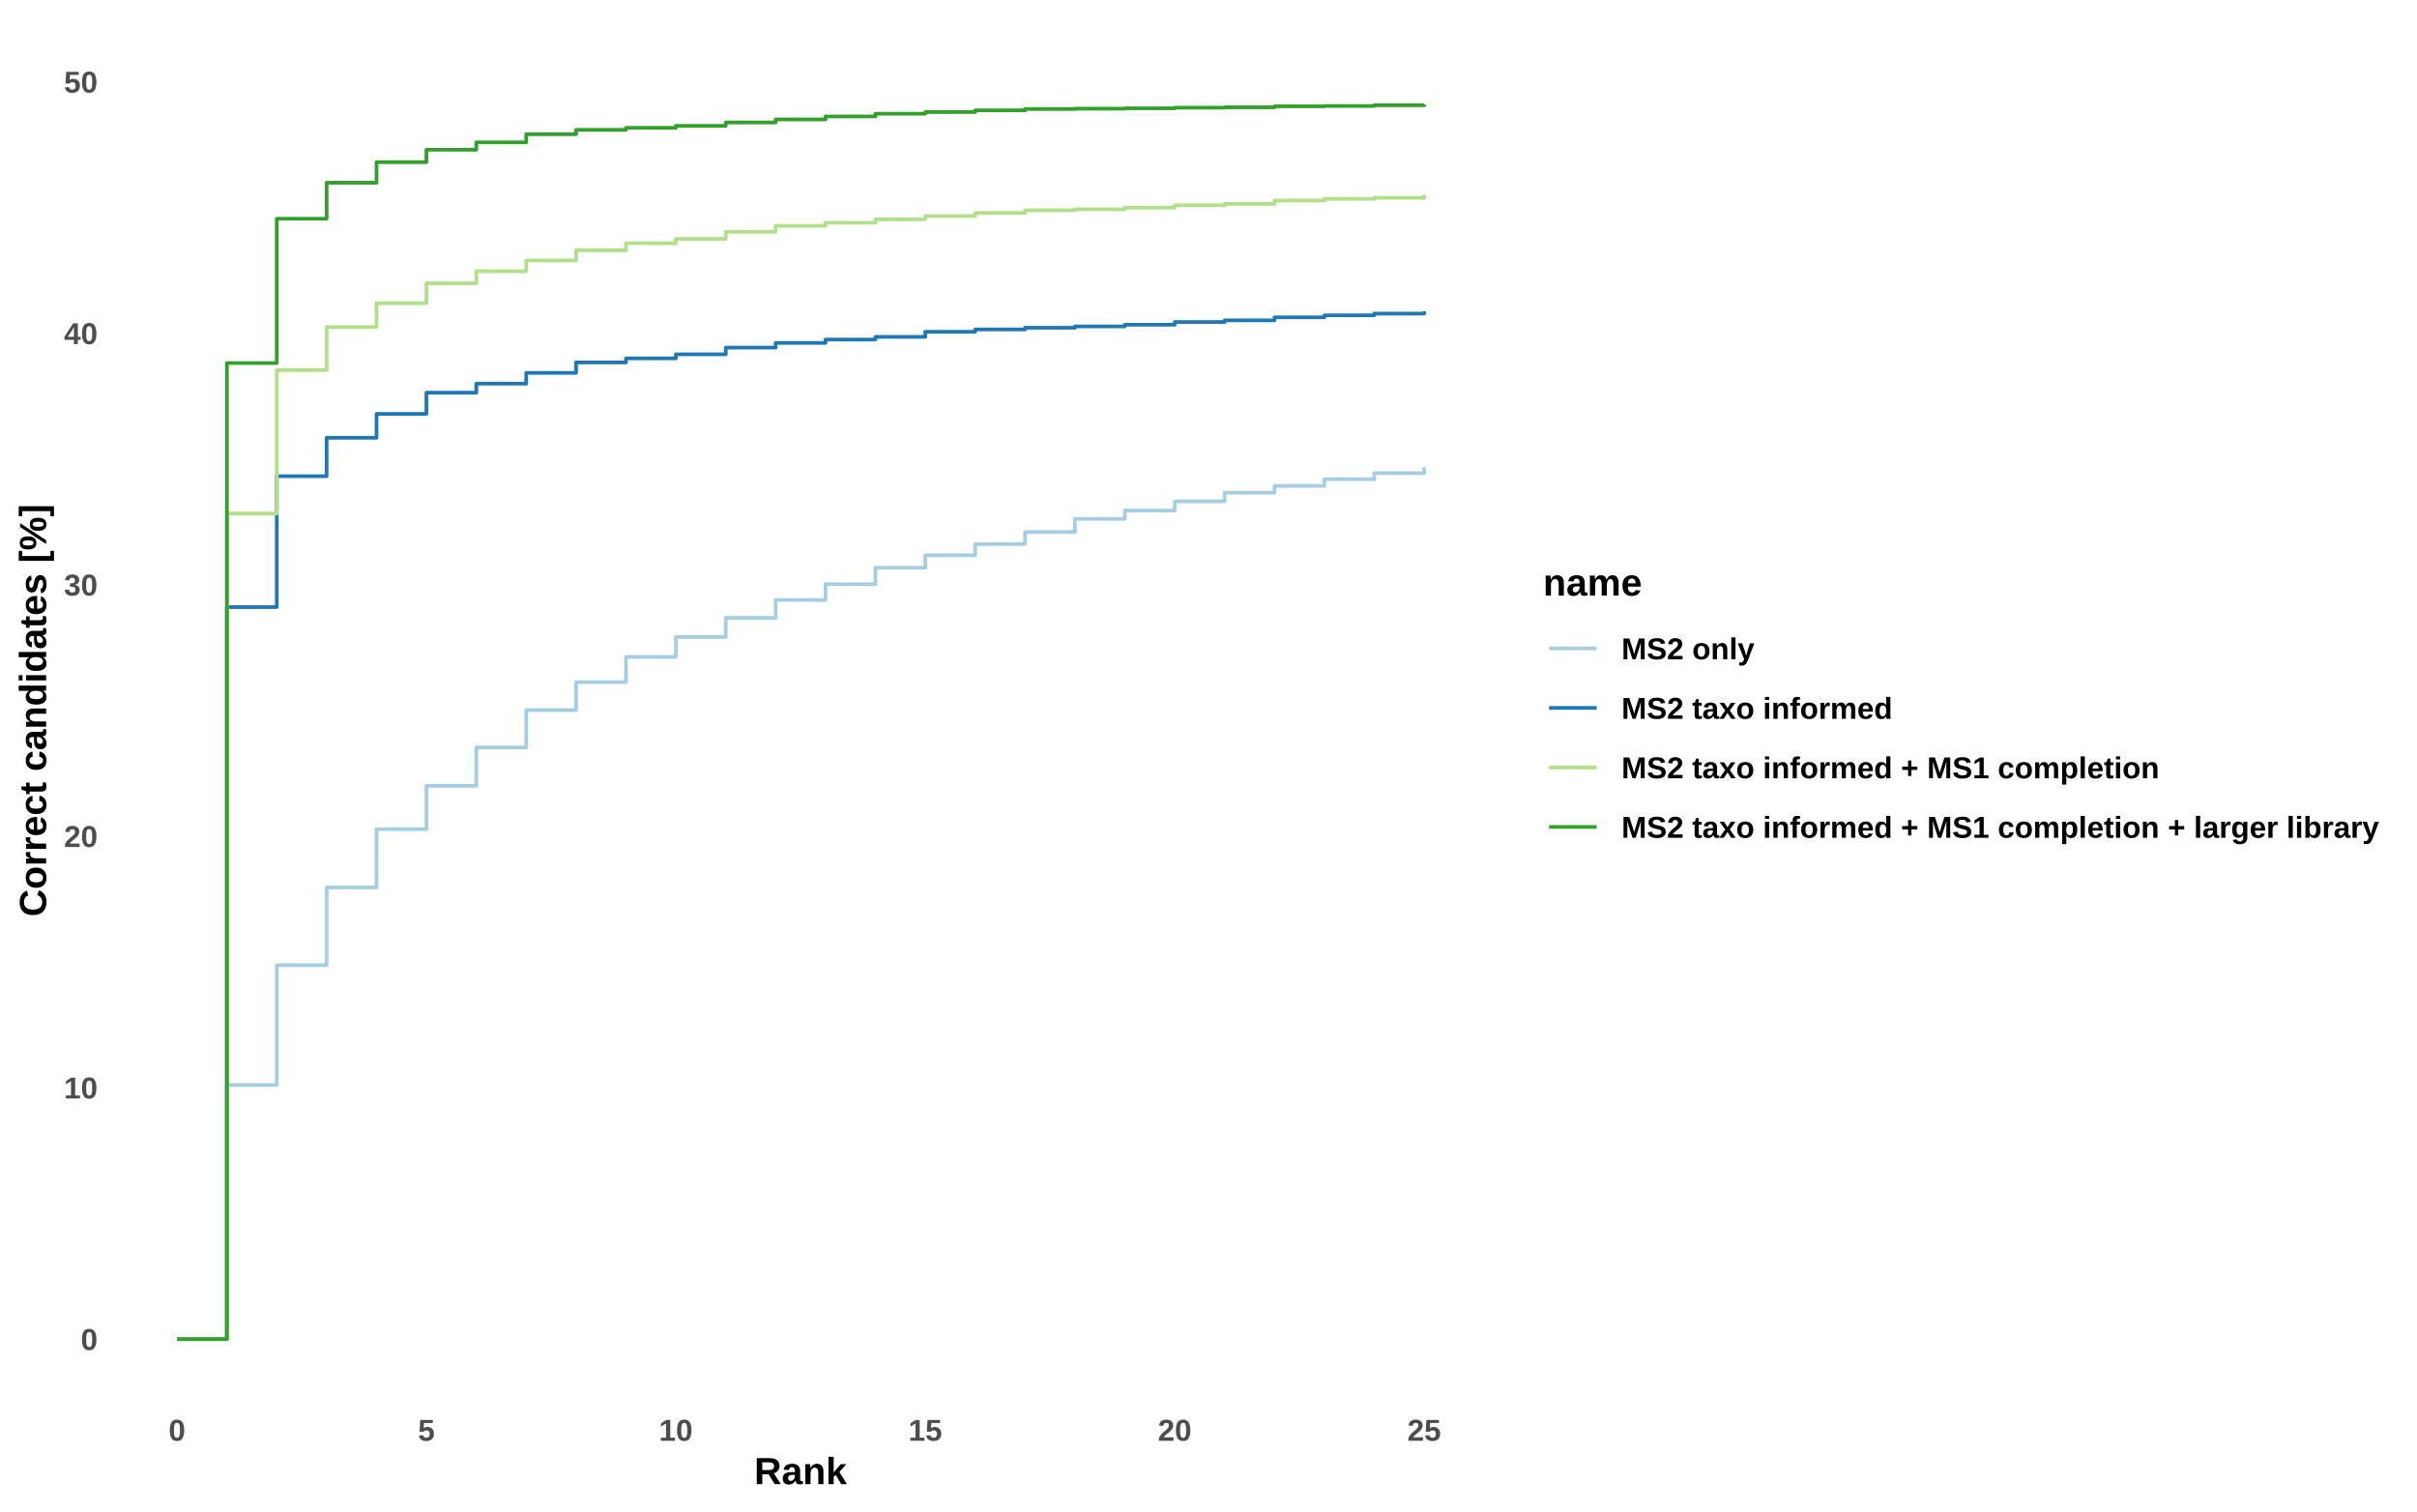
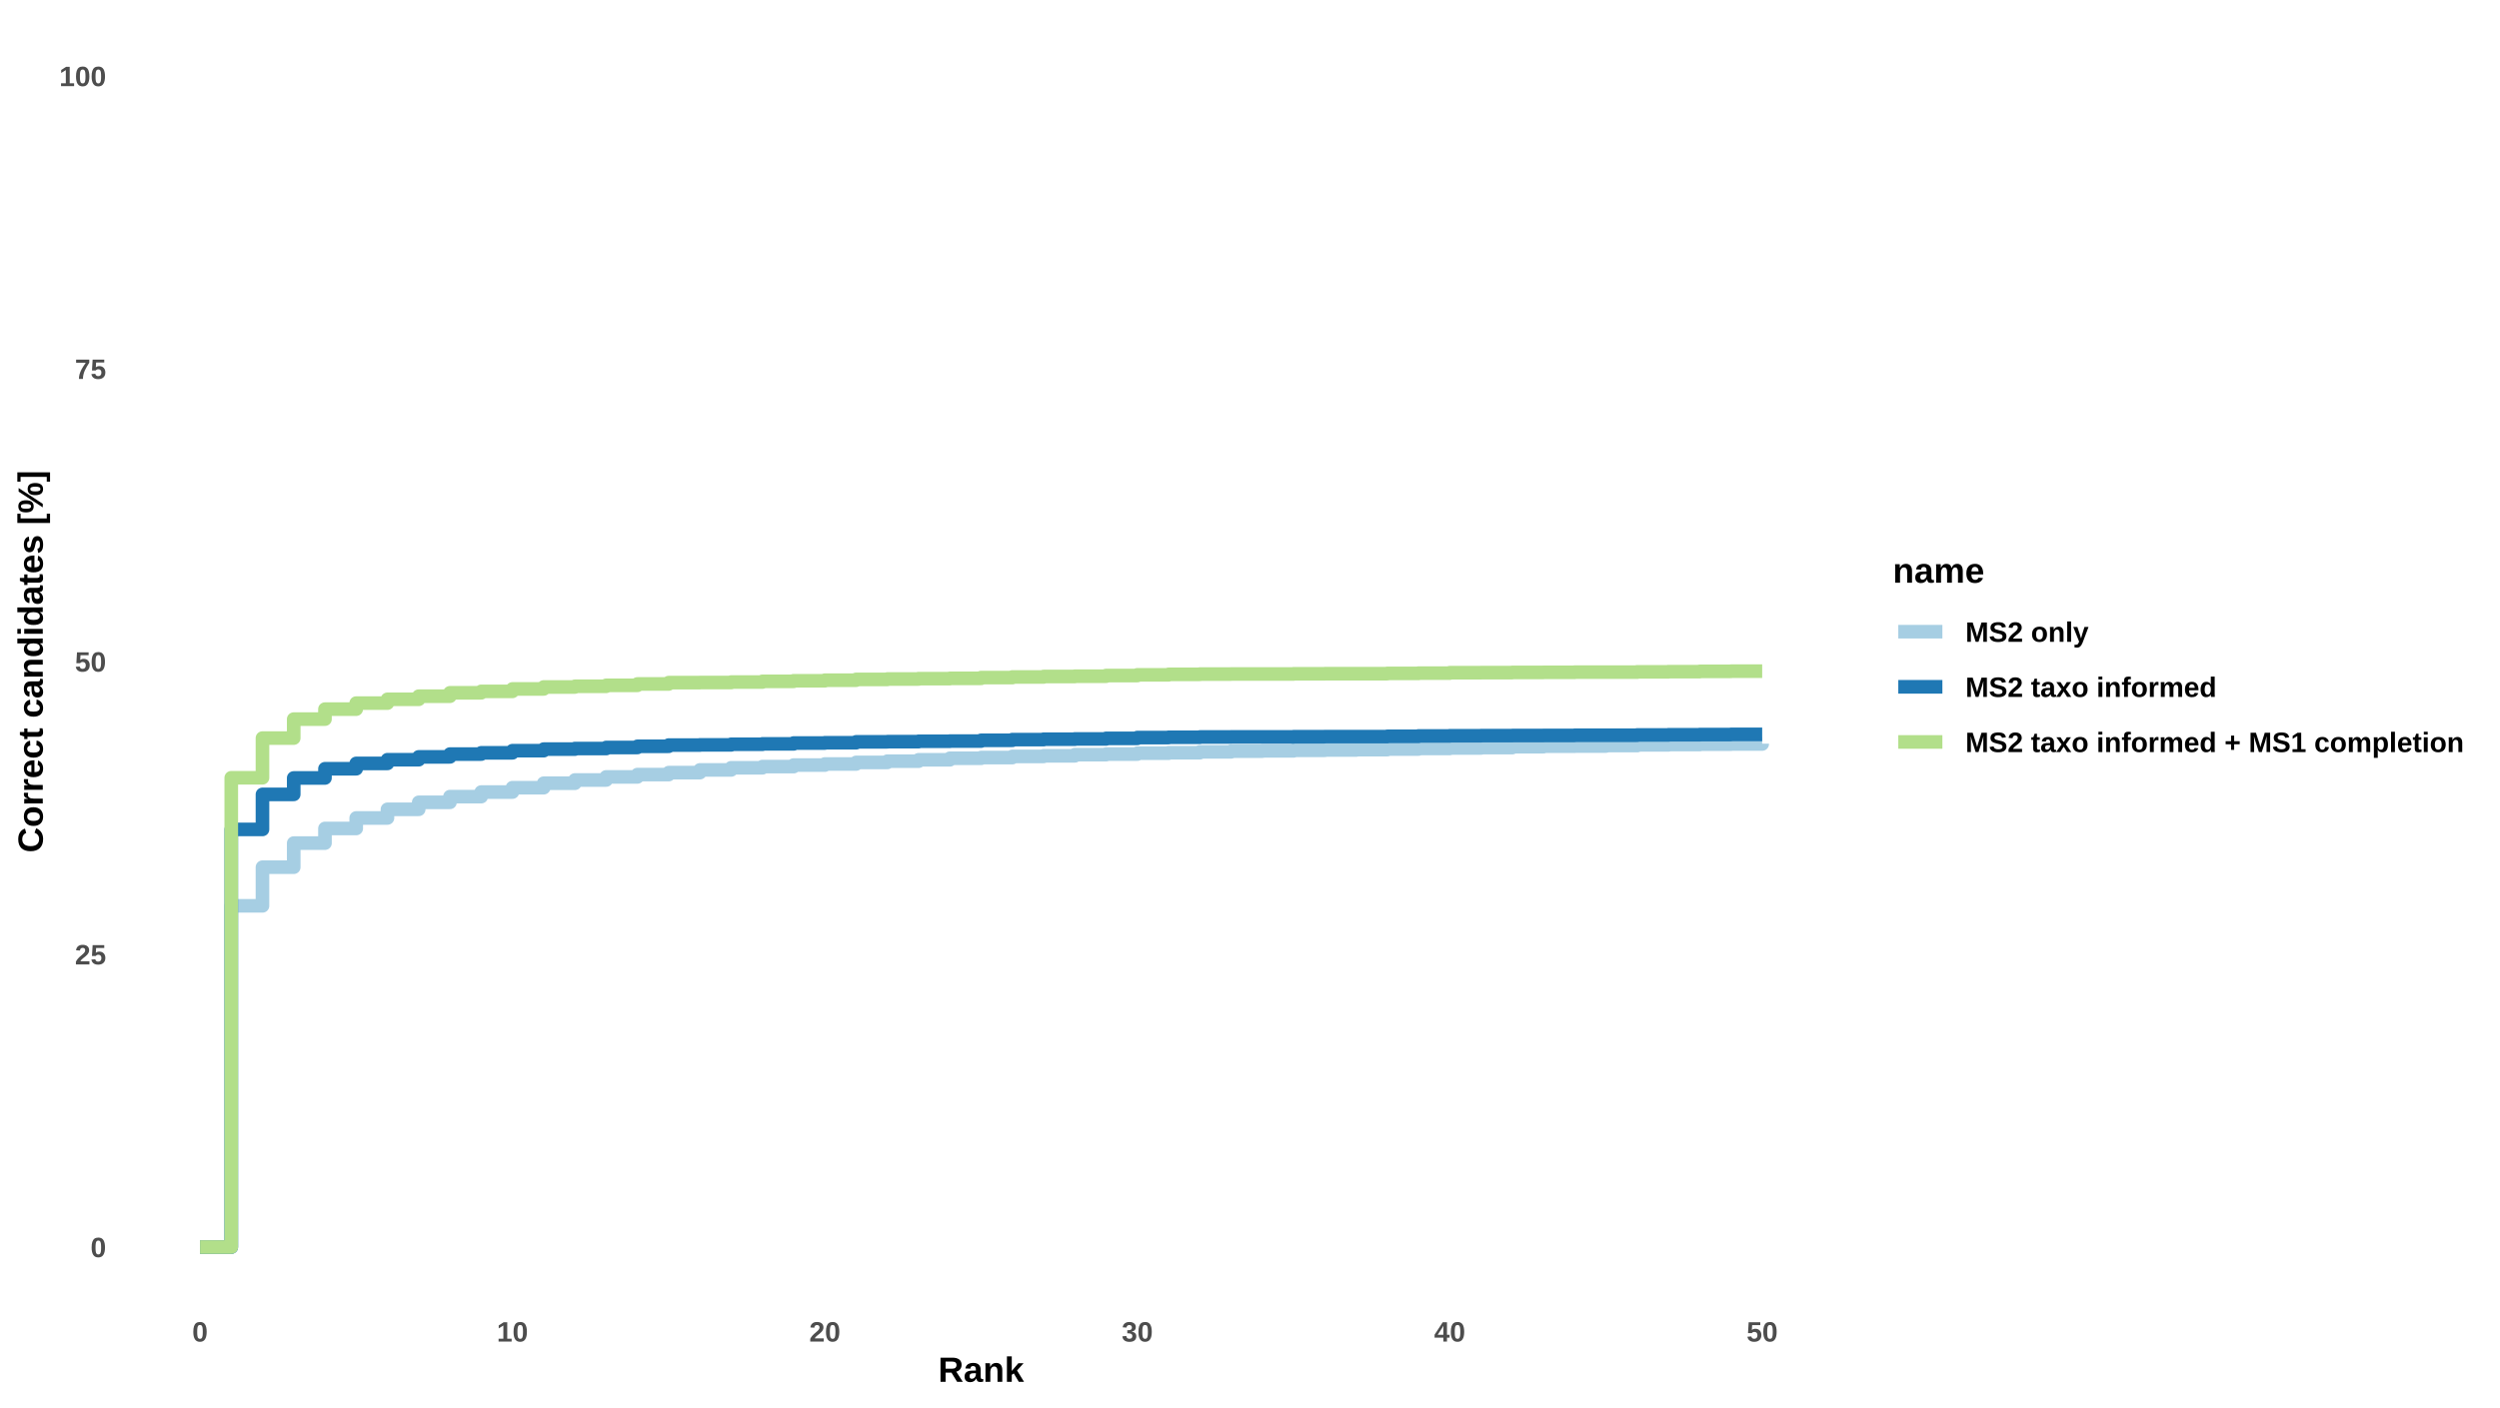
- <svg xmlns="http://www.w3.org/2000/svg" width="936" height="585.333" class="svglite" viewBox="0 0 702 439">
+ <svg xmlns="http://www.w3.org/2000/svg" class="svglite" width="783.00pt" height="441.00pt" viewBox="0 0 783.00 441.00">
  <defs>
-     <style type="text/css">.svglite line,.svglite polyline,.svglite rect{fill:none;stroke:#000;stroke-linecap:round;stroke-linejoin:round;stroke-miterlimit:10}.svglite text{white-space:pre}</style>
+     <style type="text/css">
+     .svglite line, .svglite polyline, .svglite polygon, .svglite path, .svglite rect, .svglite circle {
+       fill: none;
+       stroke: #000000;
+       stroke-linecap: round;
+       stroke-linejoin: round;
+       stroke-miterlimit: 10.00;
+     }
+     .svglite text {
+       white-space: pre;
+     }
+   </style>
  </defs>
-   <rect width="100%" height="100%" style="stroke:none;fill:none" />
+   <rect width="100%" height="100%" style="stroke: none; fill: none;" />
  <defs>
-     <clipPath id="cpMC4wMHw3MDIuMDB8MC4wMHw0MzkuMDA=">
-       <rect width="702" height="439" x="0" y="0" />
+     <clipPath id="cpMC4wMHw3ODMuMDB8MC4wMHw0NDEuMDA=">
+       <rect x="0.00" y="0.00" width="783.00" height="441.00" />
    </clipPath>
  </defs>
+   <g clip-path="url(#cpMC4wMHw3ODMuMDB8MC4wMHw0NDEuMDA=)">
+ </g>
  <defs>
-     <clipPath id="cpMzMuMzB8NDMxLjc1fDUuNDh8NDA3LjIx">
-       <rect width="398.45" height="401.73" x="33.3" y="5.48" />
+     <clipPath id="cpMzguMTl8NTc2LjYxfDUuNDh8NDA5LjIx">
+       <rect x="38.19" y="5.48" width="538.42" height="403.73" />
    </clipPath>
  </defs>
-   <g clip-path="url(#cpMzMuMzB8NDMxLjc1fDUuNDh8NDA3LjIx)">
-     <polyline points="51.41 388.95 65.9 388.95 65.9 315.14 80.39 315.14 80.39 280.34 94.87 280.34 94.87 257.76 109.36 257.76 109.36 240.85 123.85 240.85 123.85 228.24 138.34 228.24 138.34 217.1 152.83 217.1 152.83 206.25 167.32 206.25 167.32 198.13 181.81 198.13 181.81 190.8 196.3 190.8 196.3 185.03 210.79 185.03 210.79 179.46 225.28 179.46 225.28 174.28 239.77 174.28 239.77 169.69 254.26 169.69 254.26 164.9 268.74 164.9 268.74 161.28 283.23 161.28 283.23 158.05 297.72 158.05 297.72 154.53 312.21 154.53 312.21 150.72 326.7 150.72 326.7 148.28 341.19 148.28 341.19 145.64 355.68 145.64 355.68 143.1 370.17 143.1 370.17 141.14 384.66 141.14 384.66 139.19 399.15 139.19 399.15 137.43 413.64 137.43 413.64 135.67" style="stroke-width:1.07;stroke:#a6cee3;stroke-linecap:butt" />
-     <polyline points="51.41 388.95 65.9 388.95 65.9 176.33 80.39 176.33 80.39 138.31 94.87 138.31 94.87 127.16 109.36 127.16 109.36 120.22 123.85 120.22 123.85 114.06 138.34 114.06 138.34 111.43 152.83 111.43 152.83 108.3 167.32 108.3 167.32 105.27 181.81 105.27 181.81 104.09 196.3 104.09 196.3 102.92 210.79 102.92 210.79 100.97 225.28 100.97 225.28 99.6 239.77 99.6 239.77 98.62 254.26 98.62 254.26 97.84 268.74 97.84 268.74 96.37 283.23 96.37 283.23 95.69 297.72 95.69 297.72 95.2 312.21 95.2 312.21 94.81 326.7 94.81 326.7 94.32 341.19 94.32 341.19 93.54 355.68 93.54 355.68 93.05 370.17 93.05 370.17 92.17 384.66 92.17 384.66 91.58 399.15 91.58 399.15 91.09 413.64 91.09 413.64 90.41" style="stroke-width:1.07;stroke:#1f78b4;stroke-linecap:butt" />
-     <polyline points="51.41 388.95 65.9 388.95 65.9 149.16 80.39 149.16 80.39 107.51 94.87 107.51 94.87 95 109.36 95 109.36 88.06 123.85 88.06 123.85 82.29 138.34 82.29 138.34 78.78 152.83 78.78 152.83 75.65 167.32 75.65 167.32 72.71 181.81 72.71 181.81 70.66 196.3 70.66 196.3 69.39 210.79 69.39 210.79 67.34 225.28 67.34 225.28 65.58 239.77 65.58 239.77 64.7 254.26 64.7 254.26 63.72 268.74 63.72 268.74 62.74 283.23 62.74 283.23 61.86 297.72 61.86 297.72 61.08 312.21 61.08 312.21 60.79 326.7 60.79 326.7 60.3 341.19 60.3 341.19 59.62 355.68 59.62 355.68 59.22 370.17 59.22 370.17 58.25 384.66 58.25 384.66 57.76 399.15 57.76 399.15 57.46 413.64 57.46 413.64 56.59" style="stroke-width:1.07;stroke:#b2df8a;stroke-linecap:butt" />
-     <polyline points="51.41 388.95 65.9 388.95 65.9 105.46 80.39 105.46 80.39 63.53 94.87 63.53 94.87 53.07 109.36 53.07 109.36 47.1 123.85 47.1 123.85 43.49 138.34 43.49 138.34 41.34 152.83 41.34 152.83 38.99 167.32 38.99 167.32 37.72 181.81 37.72 181.81 37.13 196.3 37.13 196.3 36.55 210.79 36.55 210.79 35.57 225.28 35.57 225.28 34.69 239.77 34.69 239.77 33.81 254.26 33.81 254.26 33.03 268.74 33.03 268.74 32.54 283.23 32.54 283.23 32.05 297.72 32.05 297.72 31.66 312.21 31.66 312.21 31.56 326.7 31.56 326.7 31.46 341.19 31.46 341.19 31.27 355.68 31.27 355.68 31.17 370.17 31.17 370.17 30.88 384.66 30.88 384.66 30.78 399.15 30.78 399.15 30.58 413.64 30.58 413.64 30.39" style="stroke-width:1.07;stroke:#33a02c;stroke-linecap:butt" />
+   <g clip-path="url(#cpMzguMTl8NTc2LjYxfDUuNDh8NDA5LjIx)">
+     <polyline points="62.67,390.86 72.46,390.86 72.46,283.91 82.24,283.91 82.24,271.80 92.03,271.80 92.03,264.25 101.82,264.25 101.82,259.66 111.61,259.66 111.61,256.37 121.40,256.37 121.40,253.66 131.19,253.66 131.19,251.47 140.98,251.47 140.98,249.68 150.77,249.68 150.77,248.25 160.56,248.25 160.56,246.88 170.35,246.88 170.35,245.48 180.14,245.48 180.14,244.47 189.93,244.47 189.93,243.50 199.72,243.50 199.72,242.77 209.51,242.77 209.51,242.16 219.30,242.16 219.30,241.31 229.09,241.31 229.09,240.64 238.88,240.64 238.88,240.27 248.66,240.27 248.66,239.79 258.45,239.79 258.45,239.45 268.24,239.45 268.24,238.96 278.03,238.96 278.03,238.57 287.82,238.57 287.82,238.14 297.61,238.14 297.61,237.66 307.40,237.66 307.40,237.44 317.19,237.44 317.19,237.08 326.98,237.08 326.98,236.89 336.77,236.89 336.77,236.53 346.56,236.53 346.56,236.35 356.35,236.35 356.35,236.07 366.14,236.07 366.14,235.92 375.93,235.92 375.93,235.65 385.72,235.65 385.72,235.43 395.51,235.43 395.51,235.34 405.30,235.34 405.30,235.16 415.09,235.16 415.09,235.07 424.87,235.07 424.87,234.95 434.66,234.95 434.66,234.76 444.45,234.76 444.45,234.58 454.24,234.58 454.24,234.43 464.03,234.43 464.03,234.31 473.82,234.31 473.82,234.03 483.61,234.03 483.61,233.88 493.40,233.88 493.40,233.82 503.19,233.82 503.19,233.67 512.98,233.67 512.98,233.46 522.77,233.46 522.77,233.36 532.56,233.36 532.56,233.24 542.35,233.24 542.35,233.18 552.14,233.18 552.14,233.09 " style="stroke-width: 4.27; stroke: #A6CEE3; stroke-linecap: butt;" />
+     <polyline points="62.67,390.86 72.46,390.86 72.46,259.96 82.24,259.96 82.24,248.98 92.03,248.98 92.03,243.83 101.82,243.83 101.82,240.94 111.61,240.94 111.61,239.27 121.40,239.27 121.40,238.11 131.19,238.11 131.19,237.23 140.98,237.23 140.98,236.35 150.77,236.35 150.77,235.95 160.56,235.95 160.56,235.28 170.35,235.28 170.35,234.79 180.14,234.79 180.14,234.61 189.93,234.61 189.93,234.28 199.72,234.28 199.72,233.91 209.51,233.91 209.51,233.52 219.30,233.52 219.30,233.46 229.09,233.46 229.09,233.27 238.88,233.27 238.88,233.15 248.66,233.15 248.66,232.88 258.45,232.88 258.45,232.79 268.24,232.79 268.24,232.51 278.03,232.51 278.03,232.45 287.82,232.45 287.82,232.33 297.61,232.33 297.61,232.27 307.40,232.27 307.40,232.03 317.19,232.03 317.19,231.81 326.98,231.81 326.98,231.69 336.77,231.69 336.77,231.60 346.56,231.60 346.56,231.42 356.35,231.42 356.35,231.17 366.14,231.17 366.14,231.08 375.93,231.08 375.93,230.99 385.72,230.99 385.72,230.96 395.51,230.96 395.51,230.96 405.30,230.96 405.30,230.90 415.09,230.90 415.09,230.87 424.87,230.87 424.87,230.87 434.66,230.87 434.66,230.78 444.45,230.78 444.45,230.66 454.24,230.66 454.24,230.60 464.03,230.60 464.03,230.56 473.82,230.56 473.82,230.53 483.61,230.53 483.61,230.50 493.40,230.50 493.40,230.44 503.19,230.44 503.19,230.44 512.98,230.44 512.98,230.35 522.77,230.35 522.77,230.29 532.56,230.29 532.56,230.23 542.35,230.23 542.35,230.17 552.14,230.17 552.14,230.17 " style="stroke-width: 4.27; stroke: #1F78B4; stroke-linecap: butt;" />
+     <polyline points="62.67,390.86 72.46,390.86 72.46,243.77 82.24,243.77 82.24,231.33 92.03,231.33 92.03,225.39 101.82,225.39 101.82,222.26 111.61,222.26 111.61,220.37 121.40,220.37 121.40,219.18 131.19,219.18 131.19,218.21 140.98,218.21 140.98,217.14 150.77,217.14 150.77,216.69 160.56,216.69 160.56,215.93 170.35,215.93 170.35,215.32 180.14,215.32 180.14,215.10 189.93,215.10 189.93,214.80 199.72,214.80 199.72,214.37 209.51,214.37 209.51,213.95 219.30,213.95 219.30,213.92 229.09,213.92 229.09,213.77 238.88,213.77 238.88,213.55 248.66,213.55 248.66,213.37 258.45,213.37 258.45,213.19 268.24,213.19 268.24,212.94 278.03,212.94 278.03,212.82 287.82,212.82 287.82,212.70 297.61,212.70 297.61,212.61 307.40,212.61 307.40,212.37 317.19,212.37 317.19,212.18 326.98,212.18 326.98,212.03 336.77,212.03 336.77,211.94 346.56,211.94 346.56,211.73 356.35,211.73 356.35,211.51 366.14,211.51 366.14,211.36 375.93,211.36 375.93,211.27 385.72,211.27 385.72,211.24 395.51,211.24 395.51,211.24 405.30,211.24 405.30,211.18 415.09,211.18 415.09,211.15 424.87,211.15 424.87,211.15 434.66,211.15 434.66,211.06 444.45,211.06 444.45,210.97 454.24,210.97 454.24,210.84 464.03,210.84 464.03,210.81 473.82,210.81 473.82,210.75 483.61,210.75 483.61,210.72 493.40,210.72 493.40,210.66 503.19,210.66 503.19,210.66 512.98,210.66 512.98,210.57 522.77,210.57 522.77,210.51 532.56,210.51 532.56,210.42 542.35,210.42 542.35,210.36 552.14,210.36 552.14,210.36 " style="stroke-width: 4.27; stroke: #B2DF8A; stroke-linecap: butt;" />
  </g>
-   <g clip-path="url(#cpMC4wMHw3MDIuMDB8MC4wMHw0MzkuMDA=)">
-     <text x="28.36" y="392.12" lengthAdjust="spacingAndGlyphs" text-anchor="end" style="font-size:8.8px;font-weight:700;fill:#4d4d4d;font-family:&quot;Arial&quot;" textLength="4.9">0</text>
-     <text x="28.36" y="319.07" lengthAdjust="spacingAndGlyphs" text-anchor="end" style="font-size:8.8px;font-weight:700;fill:#4d4d4d;font-family:&quot;Arial&quot;" textLength="9.79">10</text>
-     <text x="28.36" y="246.03" lengthAdjust="spacingAndGlyphs" text-anchor="end" style="font-size:8.8px;font-weight:700;fill:#4d4d4d;font-family:&quot;Arial&quot;" textLength="9.79">20</text>
-     <text x="28.36" y="172.99" lengthAdjust="spacingAndGlyphs" text-anchor="end" style="font-size:8.8px;font-weight:700;fill:#4d4d4d;font-family:&quot;Arial&quot;" textLength="9.79">30</text>
-     <text x="28.36" y="99.95" lengthAdjust="spacingAndGlyphs" text-anchor="end" style="font-size:8.8px;font-weight:700;fill:#4d4d4d;font-family:&quot;Arial&quot;" textLength="9.79">40</text>
-     <text x="28.36" y="26.91" lengthAdjust="spacingAndGlyphs" text-anchor="end" style="font-size:8.8px;font-weight:700;fill:#4d4d4d;font-family:&quot;Arial&quot;" textLength="9.79">50</text>
-     <text x="51.41" y="418.48" lengthAdjust="spacingAndGlyphs" text-anchor="middle" style="font-size:8.8px;font-weight:700;fill:#4d4d4d;font-family:&quot;Arial&quot;" textLength="4.9">0</text>
-     <text x="123.85" y="418.48" lengthAdjust="spacingAndGlyphs" text-anchor="middle" style="font-size:8.8px;font-weight:700;fill:#4d4d4d;font-family:&quot;Arial&quot;" textLength="4.9">5</text>
-     <text x="196.3" y="418.48" lengthAdjust="spacingAndGlyphs" text-anchor="middle" style="font-size:8.8px;font-weight:700;fill:#4d4d4d;font-family:&quot;Arial&quot;" textLength="9.79">10</text>
-     <text x="268.74" y="418.48" lengthAdjust="spacingAndGlyphs" text-anchor="middle" style="font-size:8.8px;font-weight:700;fill:#4d4d4d;font-family:&quot;Arial&quot;" textLength="9.79">15</text>
-     <text x="341.19" y="418.48" lengthAdjust="spacingAndGlyphs" text-anchor="middle" style="font-size:8.8px;font-weight:700;fill:#4d4d4d;font-family:&quot;Arial&quot;" textLength="9.79">20</text>
-     <text x="413.64" y="418.48" lengthAdjust="spacingAndGlyphs" text-anchor="middle" style="font-size:8.8px;font-weight:700;fill:#4d4d4d;font-family:&quot;Arial&quot;" textLength="9.79">25</text>
-     <text x="232.52" y="431.09" lengthAdjust="spacingAndGlyphs" text-anchor="middle" style="font-size:11px;font-weight:700;font-family:&quot;Arial&quot;" textLength="26.9">Rank</text>
-     <text lengthAdjust="spacingAndGlyphs" text-anchor="middle" textLength="119.84" transform="translate(13.40,206.34) rotate(-90)" style="font-size:11px;font-weight:700;font-family:&quot;Arial&quot;">Correct candidates [%]</text>
-     <text x="448.18" y="173" style="font-size:11px;font-weight:700;font-family:&quot;Arial&quot;" lengthAdjust="spacingAndGlyphs" textLength="28.74">name</text>
-     <line x1="449.91" x2="463.74" y1="188.34" y2="188.34" style="stroke-width:1.07;stroke:#a6cee3;stroke-linecap:butt" />
-     <line x1="449.91" x2="463.74" y1="205.62" y2="205.62" style="stroke-width:1.07;stroke:#1f78b4;stroke-linecap:butt" />
-     <line x1="449.91" x2="463.74" y1="222.9" y2="222.9" style="stroke-width:1.07;stroke:#b2df8a;stroke-linecap:butt" />
-     <line x1="449.91" x2="463.74" y1="240.18" y2="240.18" style="stroke-width:1.07;stroke:#33a02c;stroke-linecap:butt" />
-     <text x="470.94" y="191.51" style="font-size:8.8px;font-weight:700;font-family:&quot;Arial&quot;" lengthAdjust="spacingAndGlyphs" textLength="38.63">MS2 only</text>
-     <text x="470.94" y="208.79" style="font-size:8.8px;font-weight:700;font-family:&quot;Arial&quot;" lengthAdjust="spacingAndGlyphs" textLength="78.72">MS2 taxo informed</text>
-     <text x="470.94" y="226.07" style="font-size:8.8px;font-weight:700;font-family:&quot;Arial&quot;" lengthAdjust="spacingAndGlyphs" textLength="156.23">MS2 taxo informed + MS1 completion</text>
-     <text x="470.94" y="243.35" style="font-size:8.8px;font-weight:700;font-family:&quot;Arial&quot;" lengthAdjust="spacingAndGlyphs" textLength="220.1">MS2 taxo informed + MS1 completion + larger library</text>
+   <g clip-path="url(#cpMC4wMHw3ODMuMDB8MC4wMHw0NDEuMDA=)">
+     <text x="33.26" y="394.03" text-anchor="end" style="font-size: 8.80px; font-weight: bold;fill: #4D4D4D; font-family: &quot;Arial&quot;;" textLength="4.90px" lengthAdjust="spacingAndGlyphs">0</text>
+     <text x="33.26" y="302.27" text-anchor="end" style="font-size: 8.80px; font-weight: bold;fill: #4D4D4D; font-family: &quot;Arial&quot;;" textLength="9.79px" lengthAdjust="spacingAndGlyphs">25</text>
+     <text x="33.26" y="210.51" text-anchor="end" style="font-size: 8.80px; font-weight: bold;fill: #4D4D4D; font-family: &quot;Arial&quot;;" textLength="9.79px" lengthAdjust="spacingAndGlyphs">50</text>
+     <text x="33.26" y="118.76" text-anchor="end" style="font-size: 8.80px; font-weight: bold;fill: #4D4D4D; font-family: &quot;Arial&quot;;" textLength="9.79px" lengthAdjust="spacingAndGlyphs">75</text>
+     <text x="33.26" y="27.00" text-anchor="end" style="font-size: 8.80px; font-weight: bold;fill: #4D4D4D; font-family: &quot;Arial&quot;;" textLength="14.69px" lengthAdjust="spacingAndGlyphs">100</text>
+     <text x="62.67" y="420.48" text-anchor="middle" style="font-size: 8.80px; font-weight: bold;fill: #4D4D4D; font-family: &quot;Arial&quot;;" textLength="4.90px" lengthAdjust="spacingAndGlyphs">0</text>
+     <text x="160.56" y="420.48" text-anchor="middle" style="font-size: 8.80px; font-weight: bold;fill: #4D4D4D; font-family: &quot;Arial&quot;;" textLength="9.79px" lengthAdjust="spacingAndGlyphs">10</text>
+     <text x="258.45" y="420.48" text-anchor="middle" style="font-size: 8.80px; font-weight: bold;fill: #4D4D4D; font-family: &quot;Arial&quot;;" textLength="9.79px" lengthAdjust="spacingAndGlyphs">20</text>
+     <text x="356.35" y="420.48" text-anchor="middle" style="font-size: 8.80px; font-weight: bold;fill: #4D4D4D; font-family: &quot;Arial&quot;;" textLength="9.79px" lengthAdjust="spacingAndGlyphs">30</text>
+     <text x="454.24" y="420.48" text-anchor="middle" style="font-size: 8.80px; font-weight: bold;fill: #4D4D4D; font-family: &quot;Arial&quot;;" textLength="9.79px" lengthAdjust="spacingAndGlyphs">40</text>
+     <text x="552.14" y="420.48" text-anchor="middle" style="font-size: 8.80px; font-weight: bold;fill: #4D4D4D; font-family: &quot;Arial&quot;;" textLength="9.79px" lengthAdjust="spacingAndGlyphs">50</text>
+     <text x="307.40" y="433.09" text-anchor="middle" style="font-size: 11.00px; font-weight: bold; font-family: &quot;Arial&quot;;" textLength="26.90px" lengthAdjust="spacingAndGlyphs">Rank</text>
+     <text transform="translate(13.40,207.34) rotate(-90)" text-anchor="middle" style="font-size: 11.00px; font-weight: bold; font-family: &quot;Arial&quot;;" textLength="119.84px" lengthAdjust="spacingAndGlyphs">Correct candidates [%]</text>
+     <text x="593.05" y="182.64" style="font-size: 11.00px; font-weight: bold; font-family: &quot;Arial&quot;;" textLength="28.74px" lengthAdjust="spacingAndGlyphs">name</text>
+     <line x1="594.78" y1="197.98" x2="608.60" y2="197.98" style="stroke-width: 4.27; stroke: #A6CEE3; stroke-linecap: butt;" />
+     <line x1="594.78" y1="215.26" x2="608.60" y2="215.26" style="stroke-width: 4.27; stroke: #1F78B4; stroke-linecap: butt;" />
+     <line x1="594.78" y1="232.54" x2="608.60" y2="232.54" style="stroke-width: 4.27; stroke: #B2DF8A; stroke-linecap: butt;" />
+     <text x="615.81" y="201.15" style="font-size: 8.80px; font-weight: bold; font-family: &quot;Arial&quot;;" textLength="38.63px" lengthAdjust="spacingAndGlyphs">MS2 only</text>
+     <text x="615.81" y="218.43" style="font-size: 8.80px; font-weight: bold; font-family: &quot;Arial&quot;;" textLength="78.72px" lengthAdjust="spacingAndGlyphs">MS2 taxo informed</text>
+     <text x="615.81" y="235.71" style="font-size: 8.80px; font-weight: bold; font-family: &quot;Arial&quot;;" textLength="156.23px" lengthAdjust="spacingAndGlyphs">MS2 taxo informed + MS1 completion</text>
  </g>
</svg>
